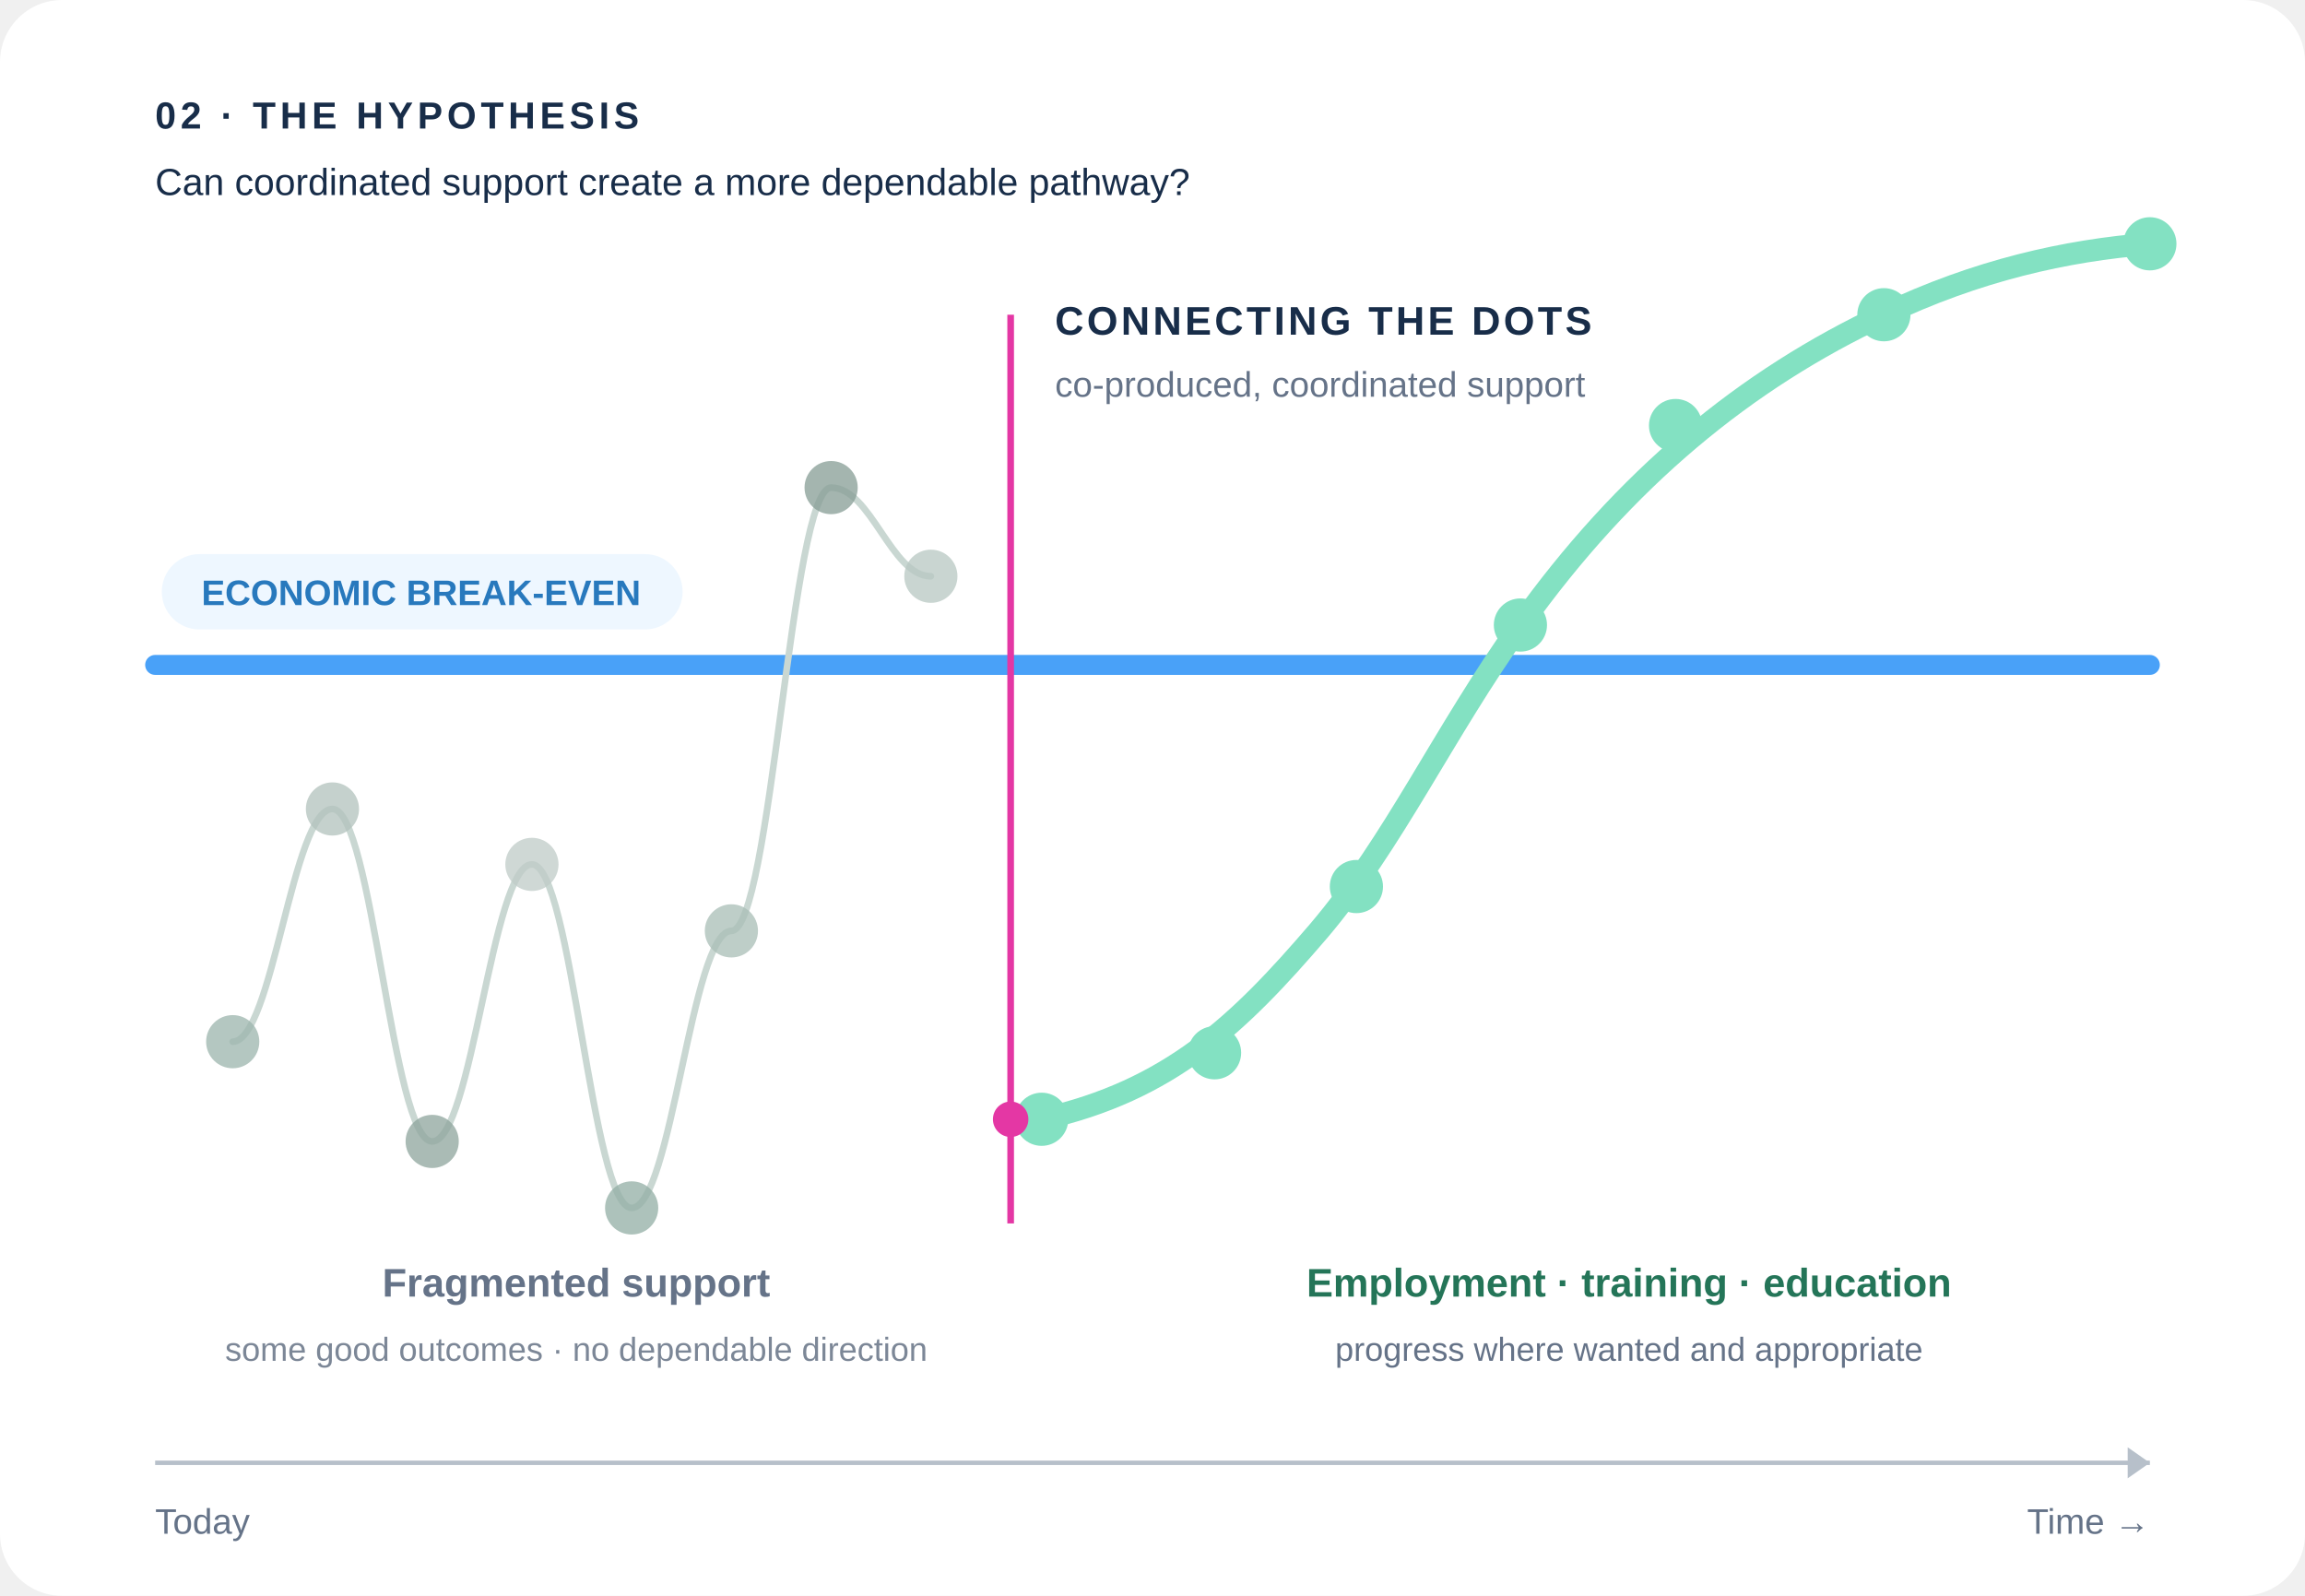
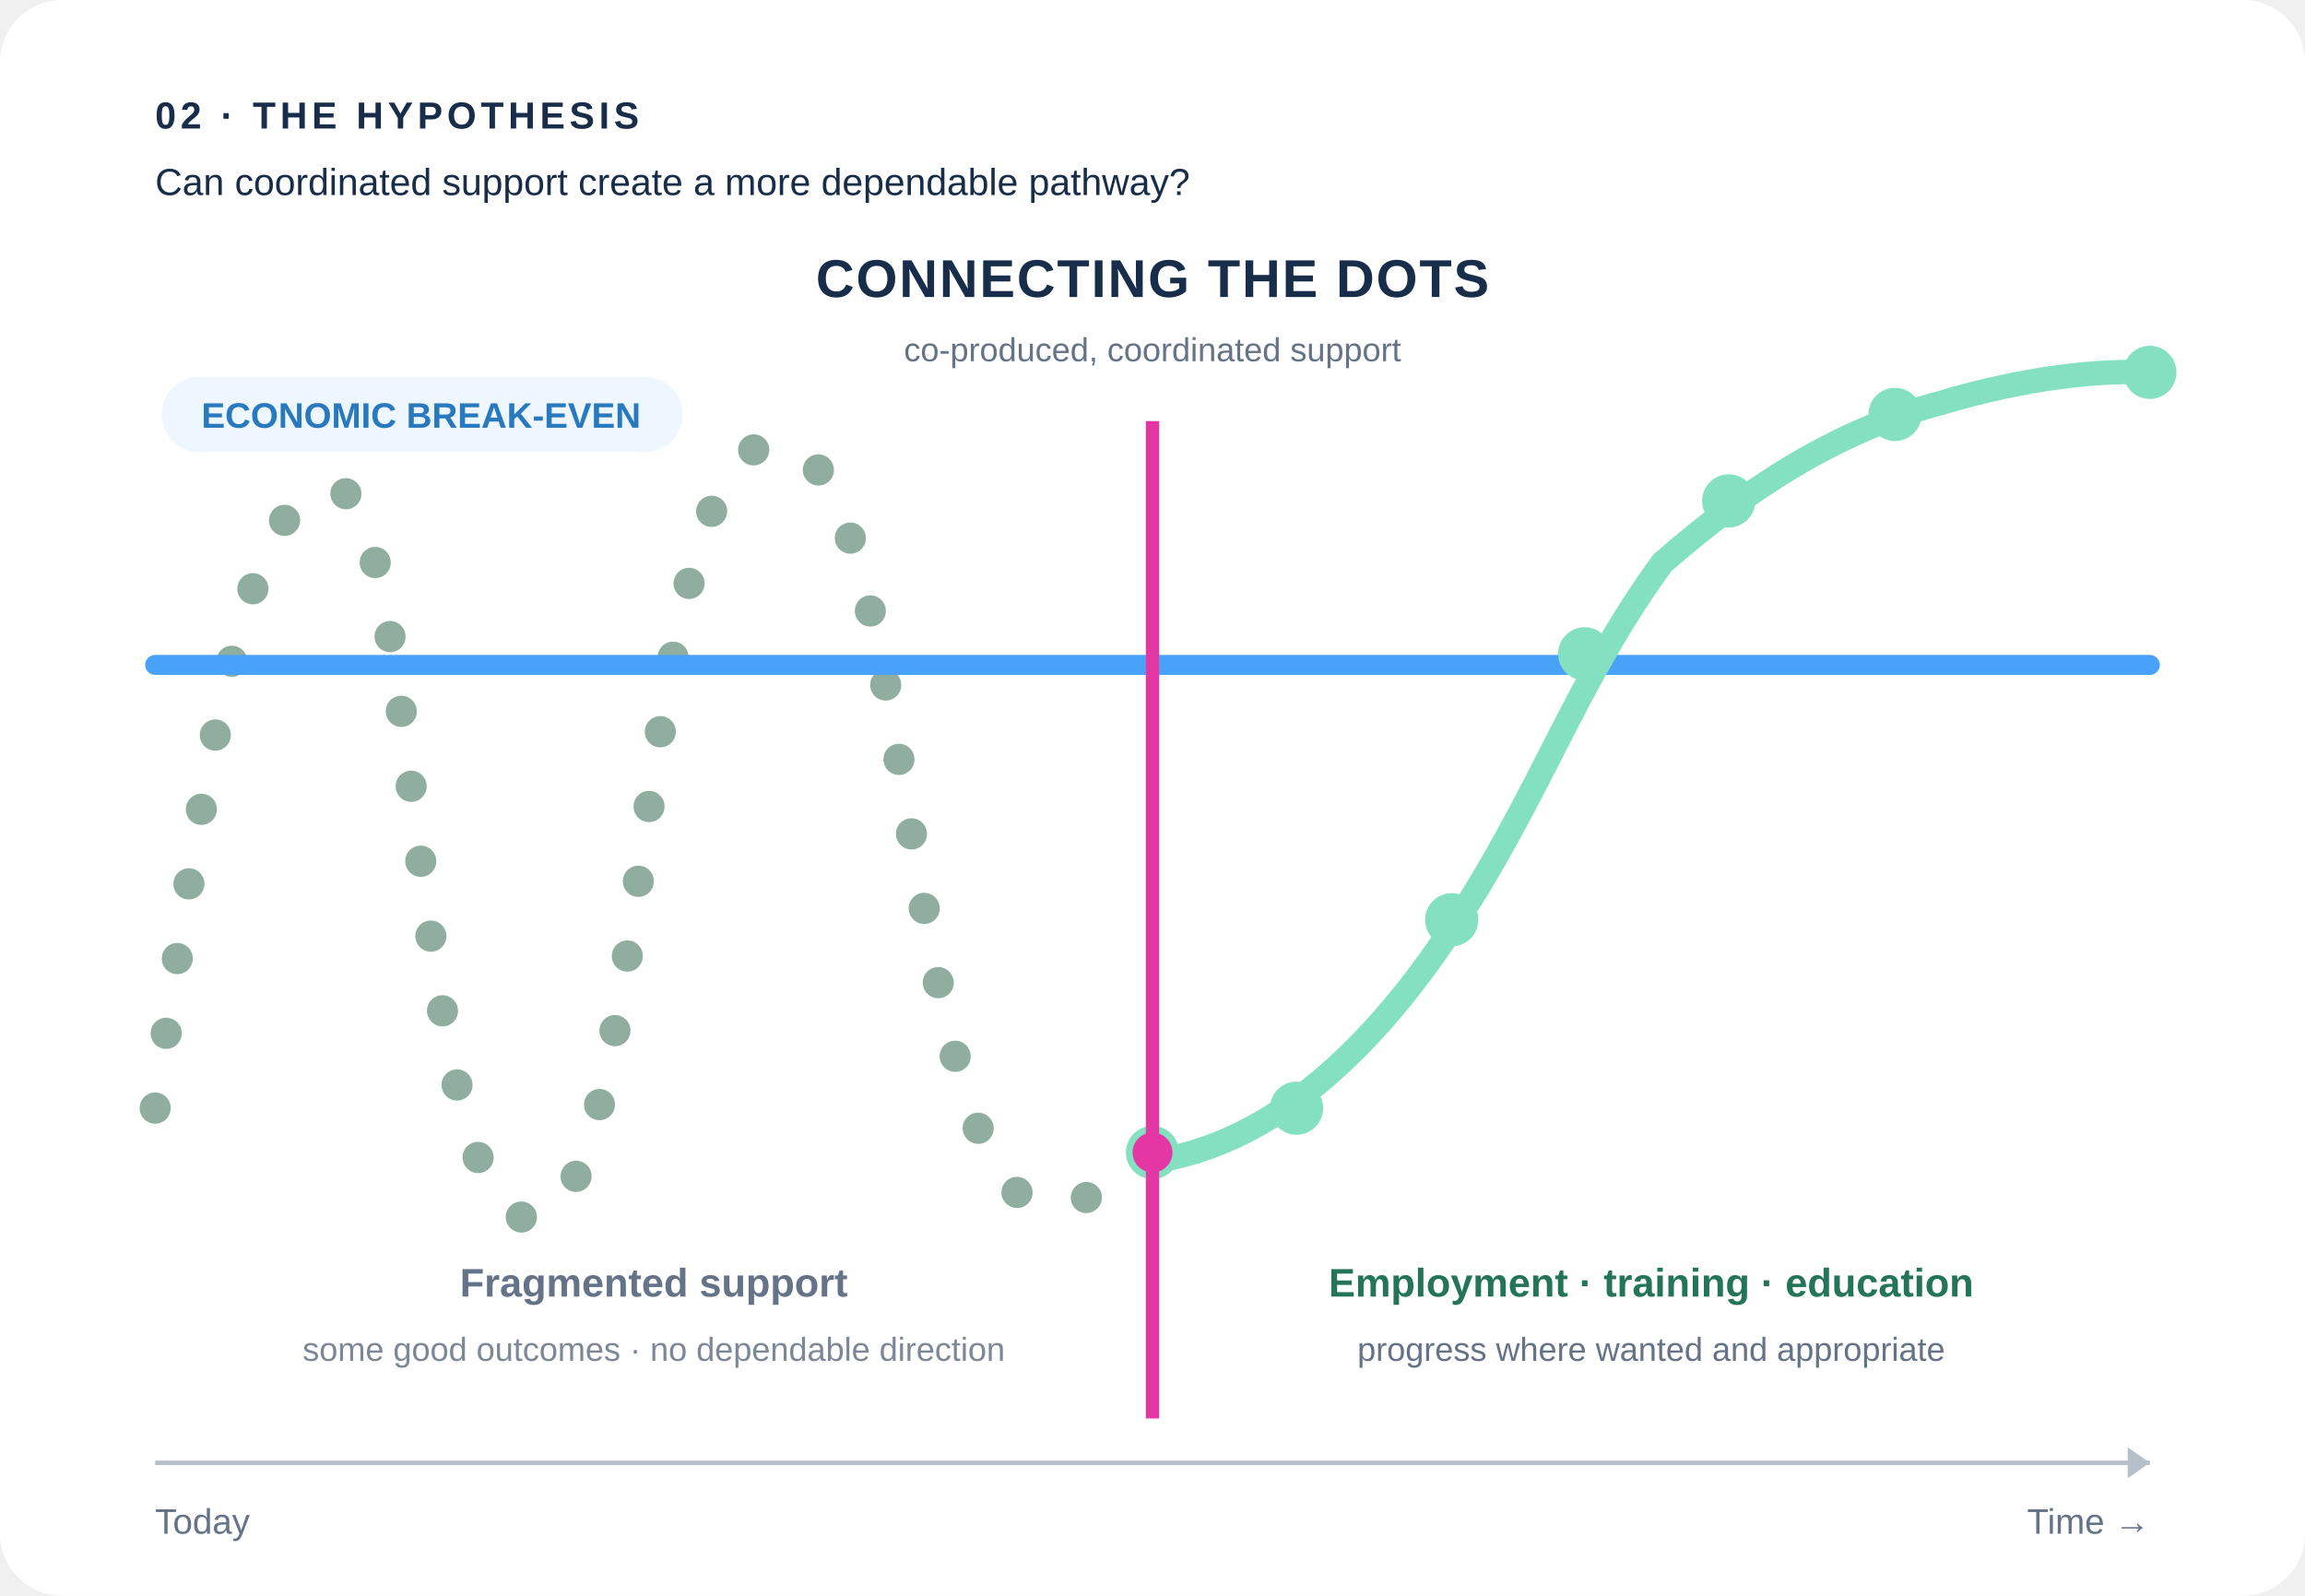
<svg xmlns="http://www.w3.org/2000/svg" width="1040" height="720" viewBox="0 0 1040 720" role="img" aria-labelledby="hypothesisTitle hypothesisDesc">
  <rect width="1040" height="720" rx="28" fill="#ffffff" />
  <g font-family="'Plus Jakarta Sans','Segoe UI',Arial,sans-serif">
    <text x="70" y="58" fill="#182d49" font-size="17" font-weight="800" letter-spacing="2">02 · THE HYPOTHESIS</text>
    <text x="70" y="88" fill="#182d49" font-size="17">Can coordinated support create a more dependable pathway?</text>
+     <text x="520" y="134" text-anchor="middle" fill="#182d49" font-size="24" font-weight="800" letter-spacing=".8">CONNECTING THE DOTS</text>
+     <text x="520" y="163" text-anchor="middle" fill="#657388" font-size="15">co-produced, coordinated support</text>
+     <path d="M70 500 C92 350 110 220 150 220 C190 220 185 550 240 550 C295 550 285 200 350 200 C415 200 405 545 475 545 C495 545 505 522 520 520" fill="none" stroke="#8fae9f" stroke-width="14" stroke-dasharray="0.1 34" stroke-linecap="round" />
    <path d="M70 300 H970" stroke="#49a1f8" stroke-width="9" fill="none" stroke-linecap="round" />
-     <rect x="73" y="250" width="235" height="34" rx="17" fill="#eef7ff" />
-     <text x="190" y="273" text-anchor="middle" fill="#2879bd" font-size="16" font-weight="800">ECONOMIC BREAK-EVEN</text>
-     <path d="M105 470 C123 470 132 365 150 365 C168 365 177 515 195 515 C213 515 222 390 240 390 C258 390 267 545 285 545 C303 545 312 420 330 420 C348 420 357 220 375 220 C393 220 402 260 420 260" fill="none" stroke="#c9d7d2" stroke-width="3" stroke-linecap="round" stroke-linejoin="round" />
-     <g opacity=".76">
-       <circle cx="105" cy="470" r="12" fill="#9db5ad" />
-       <circle cx="150" cy="365" r="12" fill="#b3c3bd" />
-       <circle cx="195" cy="515" r="12" fill="#8fa69e" />
-       <circle cx="240" cy="390" r="12" fill="#c0ccc8" />
-       <circle cx="285" cy="545" r="12" fill="#93afa5" />
-       <circle cx="330" cy="420" r="12" fill="#aabeb7" />
-       <circle cx="375" cy="220" r="12" fill="#879e96" />
-       <circle cx="420" cy="260" r="12" fill="#b8c8c2" />
+     <rect x="73" y="170" width="235" height="34" rx="17" fill="#eef7ff" />
+     <text x="190" y="193" text-anchor="middle" fill="#2879bd" font-size="16" font-weight="800">ECONOMIC BREAK-EVEN</text>
+     <path d="M520 520 C575 512 620 468 655 415 C695 355 710 305 750 250 C790 215 830 190 875 178 C915 166 948 163 970 164" transform="translate(0 4)" fill="none" stroke="#83e1c2" stroke-width="11" stroke-linecap="round" stroke-linejoin="round" />
+     <g fill="#83e1c2">
+       <circle cx="520" cy="520" r="12" />
+       <circle cx="585" cy="500" r="12" />
+       <circle cx="655" cy="415" r="12" />
+       <circle cx="715" cy="295" r="12" />
+       <circle cx="780" cy="226" r="12" />
+       <circle cx="855" cy="187" r="12" />
+       <circle cx="970" cy="168" r="12" />
    </g>
-     <path d="M470 505 C528 492 559 462 595 420 C629 380 651 331 686 282 C733 216 788 171 850 142 C892 122 932 113 970 110" fill="none" stroke="#83e1c2" stroke-width="10" stroke-linecap="round" stroke-linejoin="round" />
-     <g fill="#83e1c2">
-       <circle cx="470" cy="505" r="12" />
-       <circle cx="548" cy="475" r="12" />
-       <circle cx="612" cy="400" r="12" />
-       <circle cx="686" cy="282" r="12" />
-       <circle cx="756" cy="192" r="12" />
-       <circle cx="850" cy="142" r="12" />
-       <circle cx="970" cy="110" r="12" />
-     </g>
-     <path d="M456 142 V552" stroke="#e437a4" stroke-width="3" />
-     <circle cx="456" cy="505" r="8" fill="#e437a4" />
-     <text x="476" y="151" fill="#182d49" font-size="18" font-weight="800" letter-spacing="1.4">CONNECTING THE DOTS</text>
-     <text x="476" y="179" fill="#657388" font-size="16">co-produced, coordinated support</text>
-     <text x="260" y="585" text-anchor="middle" fill="#657388" font-size="18" font-weight="700">Fragmented support</text>
-     <text x="260" y="614" text-anchor="middle" fill="#7c8797" font-size="15">some good outcomes · no dependable direction</text>
-     <text x="735" y="585" text-anchor="middle" fill="#247558" font-size="18" font-weight="800">Employment · training · education</text>
-     <text x="735" y="614" text-anchor="middle" fill="#657388" font-size="15">progress where wanted and appropriate</text>
+     <path d="M520 190 V640" stroke="#e437a4" stroke-width="6" />
+     <circle cx="520" cy="520" r="9" fill="#e437a4" />
+     <text x="295" y="585" text-anchor="middle" fill="#657388" font-size="18" font-weight="700">Fragmented support</text>
+     <text x="295" y="614" text-anchor="middle" fill="#7c8797" font-size="15">some good outcomes · no dependable direction</text>
+     <text x="745" y="585" text-anchor="middle" fill="#247558" font-size="18" font-weight="800">Employment · training · education</text>
+     <text x="745" y="614" text-anchor="middle" fill="#657388" font-size="15">progress where wanted and appropriate</text>
    <path d="M70 660 H970" stroke="#b7c0ca" stroke-width="2" />
    <path d="M970 660 l-10 -7 v14 z" fill="#b7c0ca" />
    <text x="70" y="692" fill="#657388" font-size="16">Today</text>
    <text x="970" y="692" text-anchor="end" fill="#657388" font-size="16">Time →</text>
  </g>
</svg>
